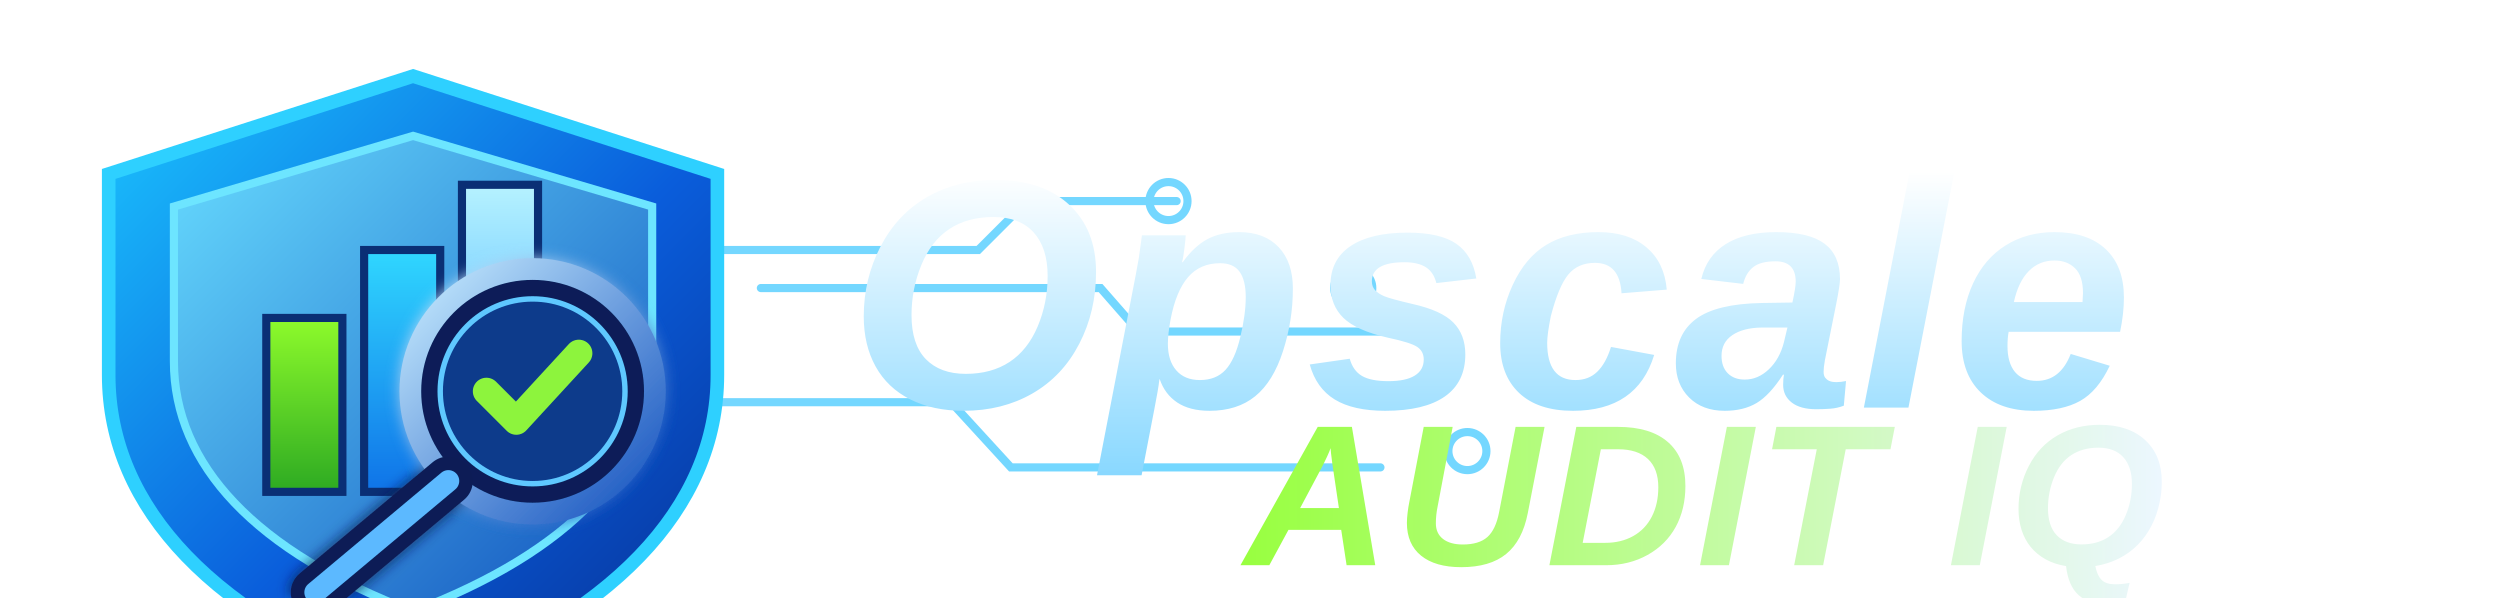
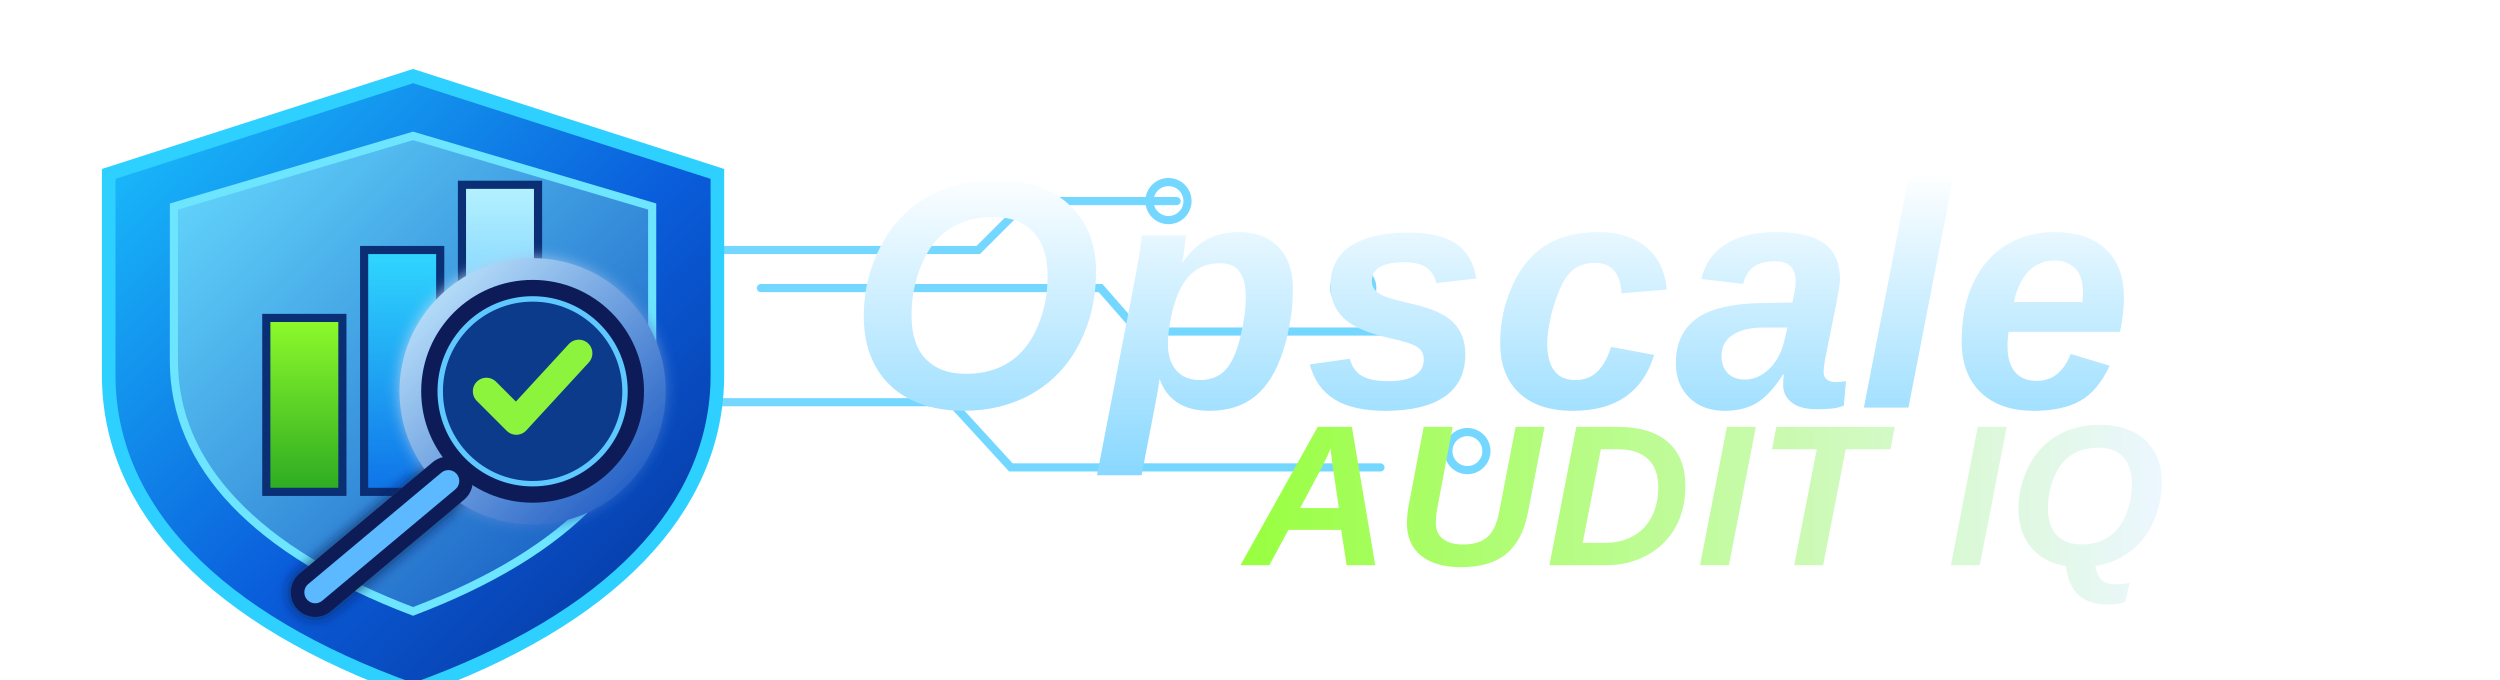
- <svg xmlns="http://www.w3.org/2000/svg" viewBox="0 0 920 220" width="920" height="220" preserveAspectRatio="xMidYMid meet">
+ <svg xmlns="http://www.w3.org/2000/svg" viewBox="0 0 920 250" width="920" height="250" preserveAspectRatio="xMidYMid meet">
  <defs>
    <linearGradient id="shieldOuter" x1="0%" y1="0%" x2="100%" y2="100%">
      <stop offset="0%" stop-color="#1bc6ff" />
      <stop offset="55%" stop-color="#0a5ddb" />
      <stop offset="100%" stop-color="#062f93" />
    </linearGradient>
    <linearGradient id="shieldInner" x1="0%" y1="0%" x2="100%" y2="100%">
      <stop offset="0%" stop-color="#67dcff" />
      <stop offset="100%" stop-color="#0f4fbc" />
    </linearGradient>
    <linearGradient id="bar1" x1="0%" y1="0%" x2="0%" y2="100%">
      <stop offset="0%" stop-color="#8efb2b" />
      <stop offset="100%" stop-color="#2daa22" />
    </linearGradient>
    <linearGradient id="bar2" x1="0%" y1="0%" x2="0%" y2="100%">
      <stop offset="0%" stop-color="#30d7ff" />
      <stop offset="100%" stop-color="#0f73e8" />
    </linearGradient>
    <linearGradient id="bar3" x1="0%" y1="0%" x2="0%" y2="100%">
      <stop offset="0%" stop-color="#b6f2ff" />
      <stop offset="100%" stop-color="#27a0ff" />
    </linearGradient>
    <linearGradient id="lens" x1="0%" y1="0%" x2="100%" y2="100%">
      <stop offset="0%" stop-color="#c7ecff" />
      <stop offset="100%" stop-color="#1452bf" />
    </linearGradient>
    <linearGradient id="wordmark" x1="0%" y1="0%" x2="0%" y2="100%">
      <stop offset="0%" stop-color="#ffffff" />
      <stop offset="100%" stop-color="#89d8ff" />
    </linearGradient>
    <linearGradient id="submark" x1="0%" y1="0%" x2="100%" y2="0%">
      <stop offset="0%" stop-color="#98ff3f" />
      <stop offset="100%" stop-color="#ecf7ff" />
    </linearGradient>
    <filter id="glowBlue" x="-40%" y="-40%" width="180%" height="180%">
      <feGaussianBlur stdDeviation="2.6" result="blur" />
      <feMerge>
        <feMergeNode in="blur" />
        <feMergeNode in="SourceGraphic" />
      </feMerge>
    </filter>
  </defs>
  <g opacity="0.72" stroke="#3fc7ff" stroke-width="3" fill="none" stroke-linecap="round">
    <path d="M265 92h95l18-18h55" />
    <path d="M280 106h125l14 16h92" />
    <path d="M262 148h88l22 24h136" />
    <circle cx="430" cy="74" r="7" />
    <circle cx="498" cy="106" r="7" />
    <circle cx="540" cy="166" r="7" />
  </g>
  <g transform="translate(28,22)">
    <path d="M124 6L12 42v74c0 49 39 90 112 116 73-26 112-67 112-116V42L124 6z" fill="url(#shieldOuter)" stroke="#2ed0ff" stroke-width="5" />
    <path d="M124 28L36 54v57c0 38 30 70 88 92 58-22 88-54 88-92V54l-88-26z" fill="url(#shieldInner)" stroke="#6de5ff" stroke-width="3" />
    <rect x="70" y="95" width="28" height="64" fill="url(#bar1)" stroke="#0a2f75" stroke-width="3" />
    <rect x="106" y="70" width="28" height="89" fill="url(#bar2)" stroke="#0a2f75" stroke-width="3" />
    <rect x="142" y="46" width="28" height="113" fill="url(#bar3)" stroke="#0a2f75" stroke-width="3" />
    <g filter="url(#glowBlue)">
      <circle cx="168" cy="122" r="45" fill="#081f58" stroke="url(#lens)" stroke-width="8" />
      <circle cx="168" cy="122" r="34" fill="#0b3a8b" stroke="#5ec8ff" stroke-width="2" />
      <path d="M151 122l11 11 23-25" fill="none" stroke="#8df43e" stroke-width="10" stroke-linecap="round" stroke-linejoin="round" />
      <path d="M137 155L88 196" stroke="#0a1f57" stroke-width="18" stroke-linecap="round" />
      <path d="M137 155L88 196" stroke="#5cb9ff" stroke-width="8" stroke-linecap="round" />
    </g>
  </g>
  <g transform="translate(312,72)">
    <text x="0" y="78" fill="url(#wordmark)" font-family="Segoe UI, Arial, sans-serif" font-size="120" font-style="italic" font-weight="900" letter-spacing="1">Opscale</text>
    <text x="146" y="136" fill="url(#submark)" font-family="Segoe UI, Arial, sans-serif" font-size="74" font-style="italic" font-weight="900" letter-spacing="2">AUDIT IQ</text>
  </g>
</svg>
